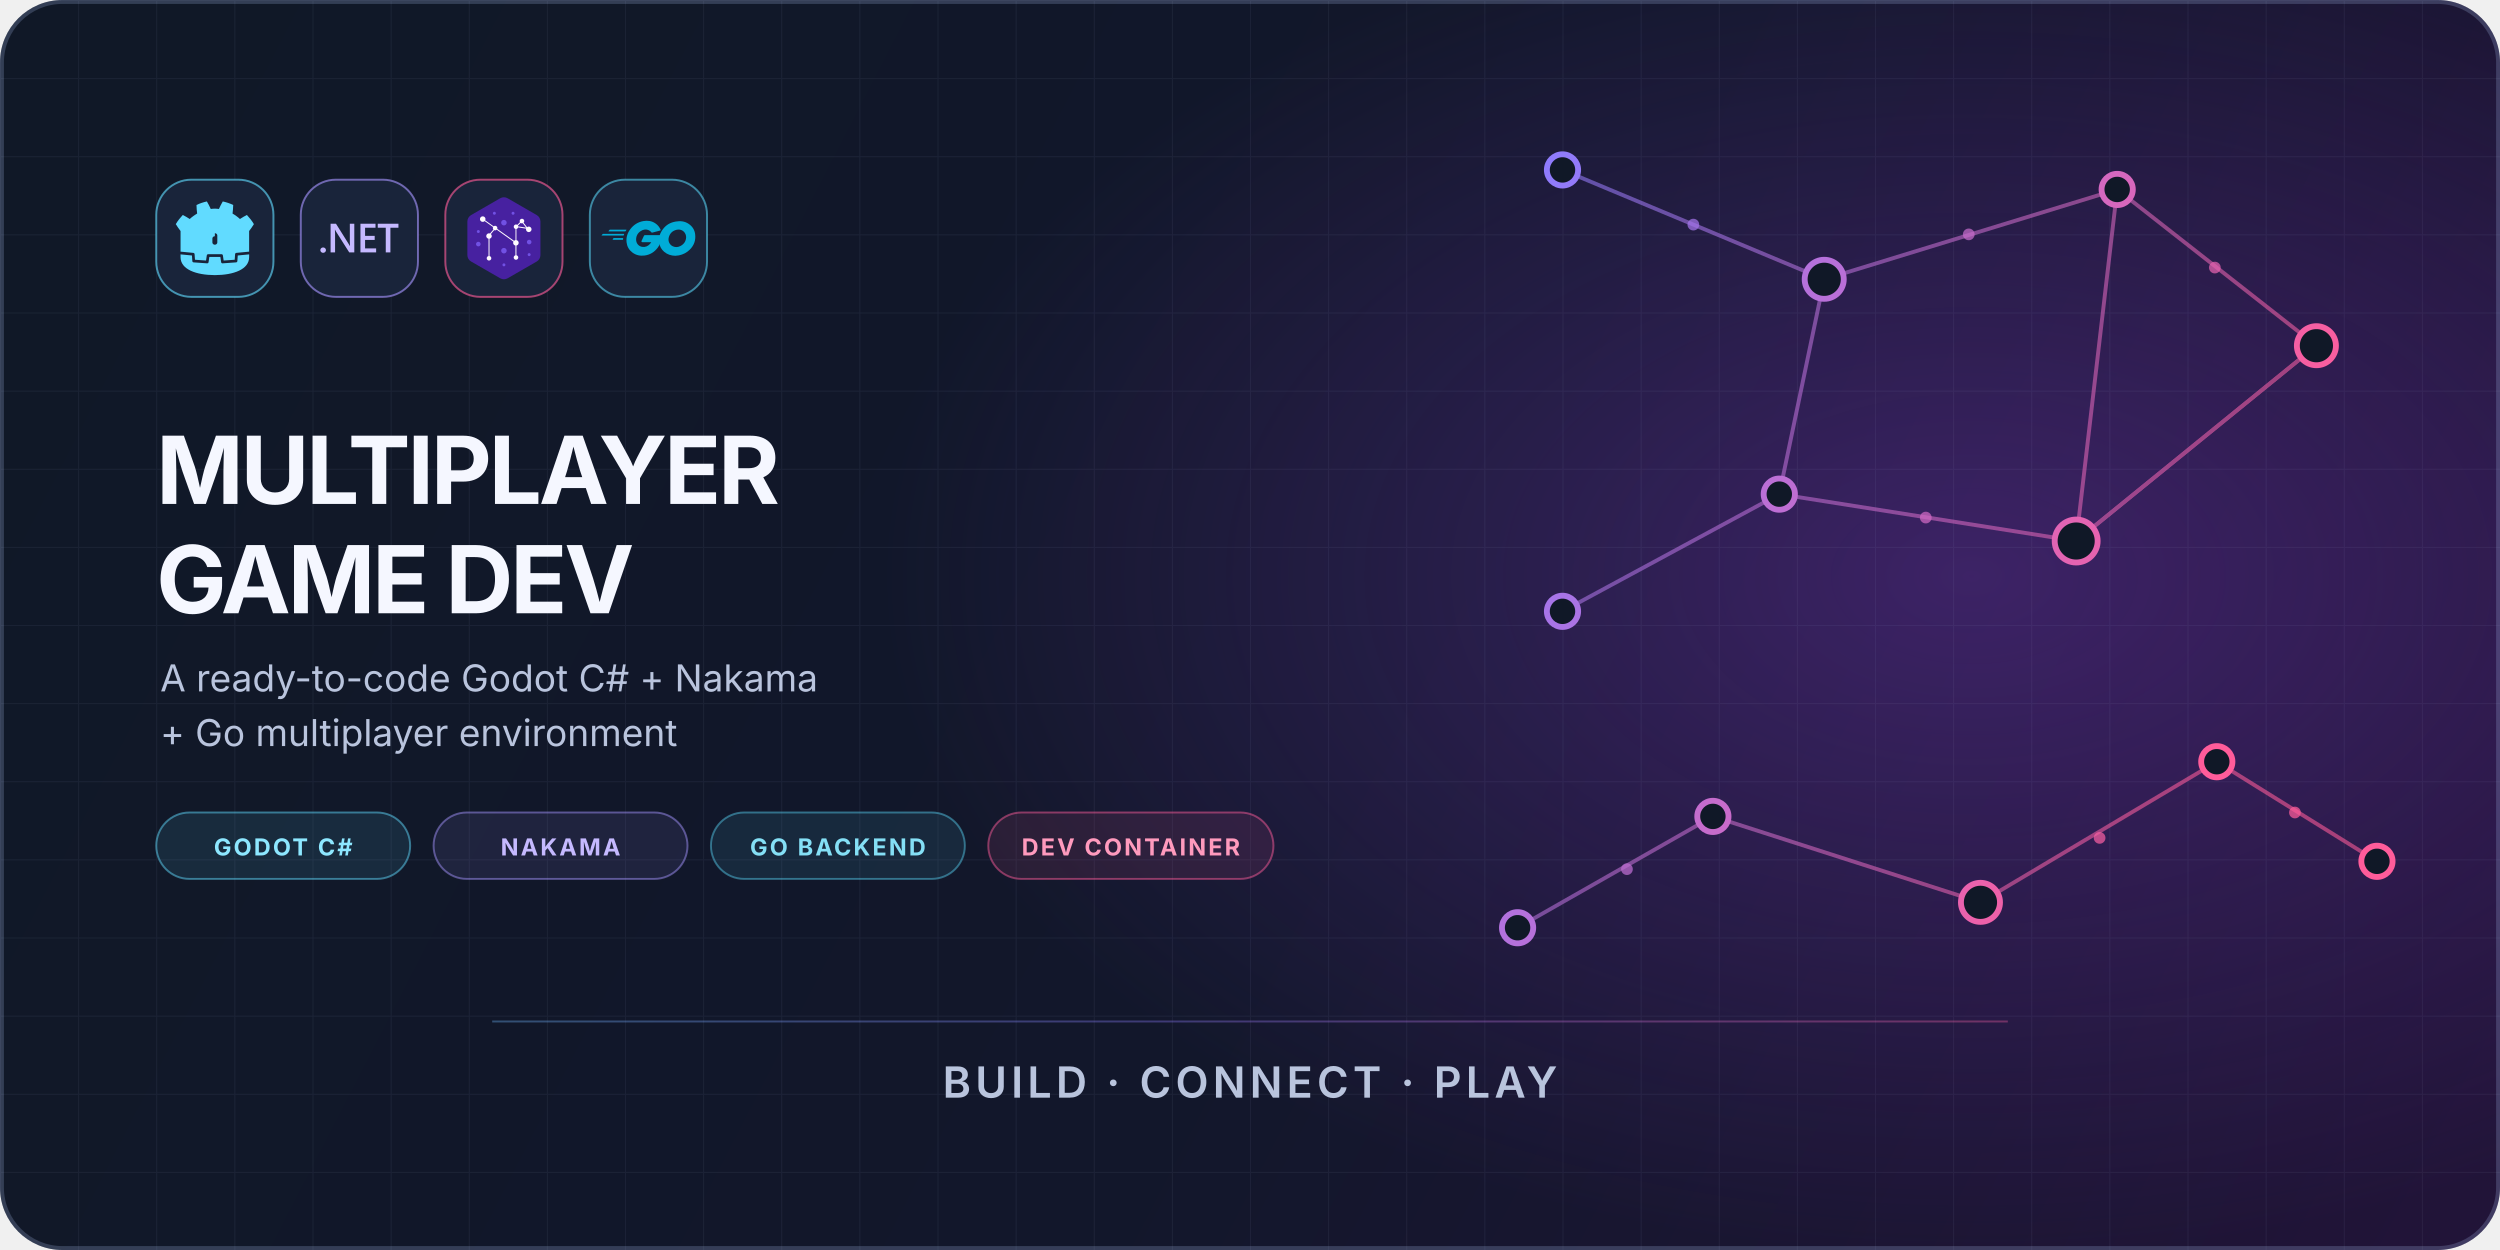
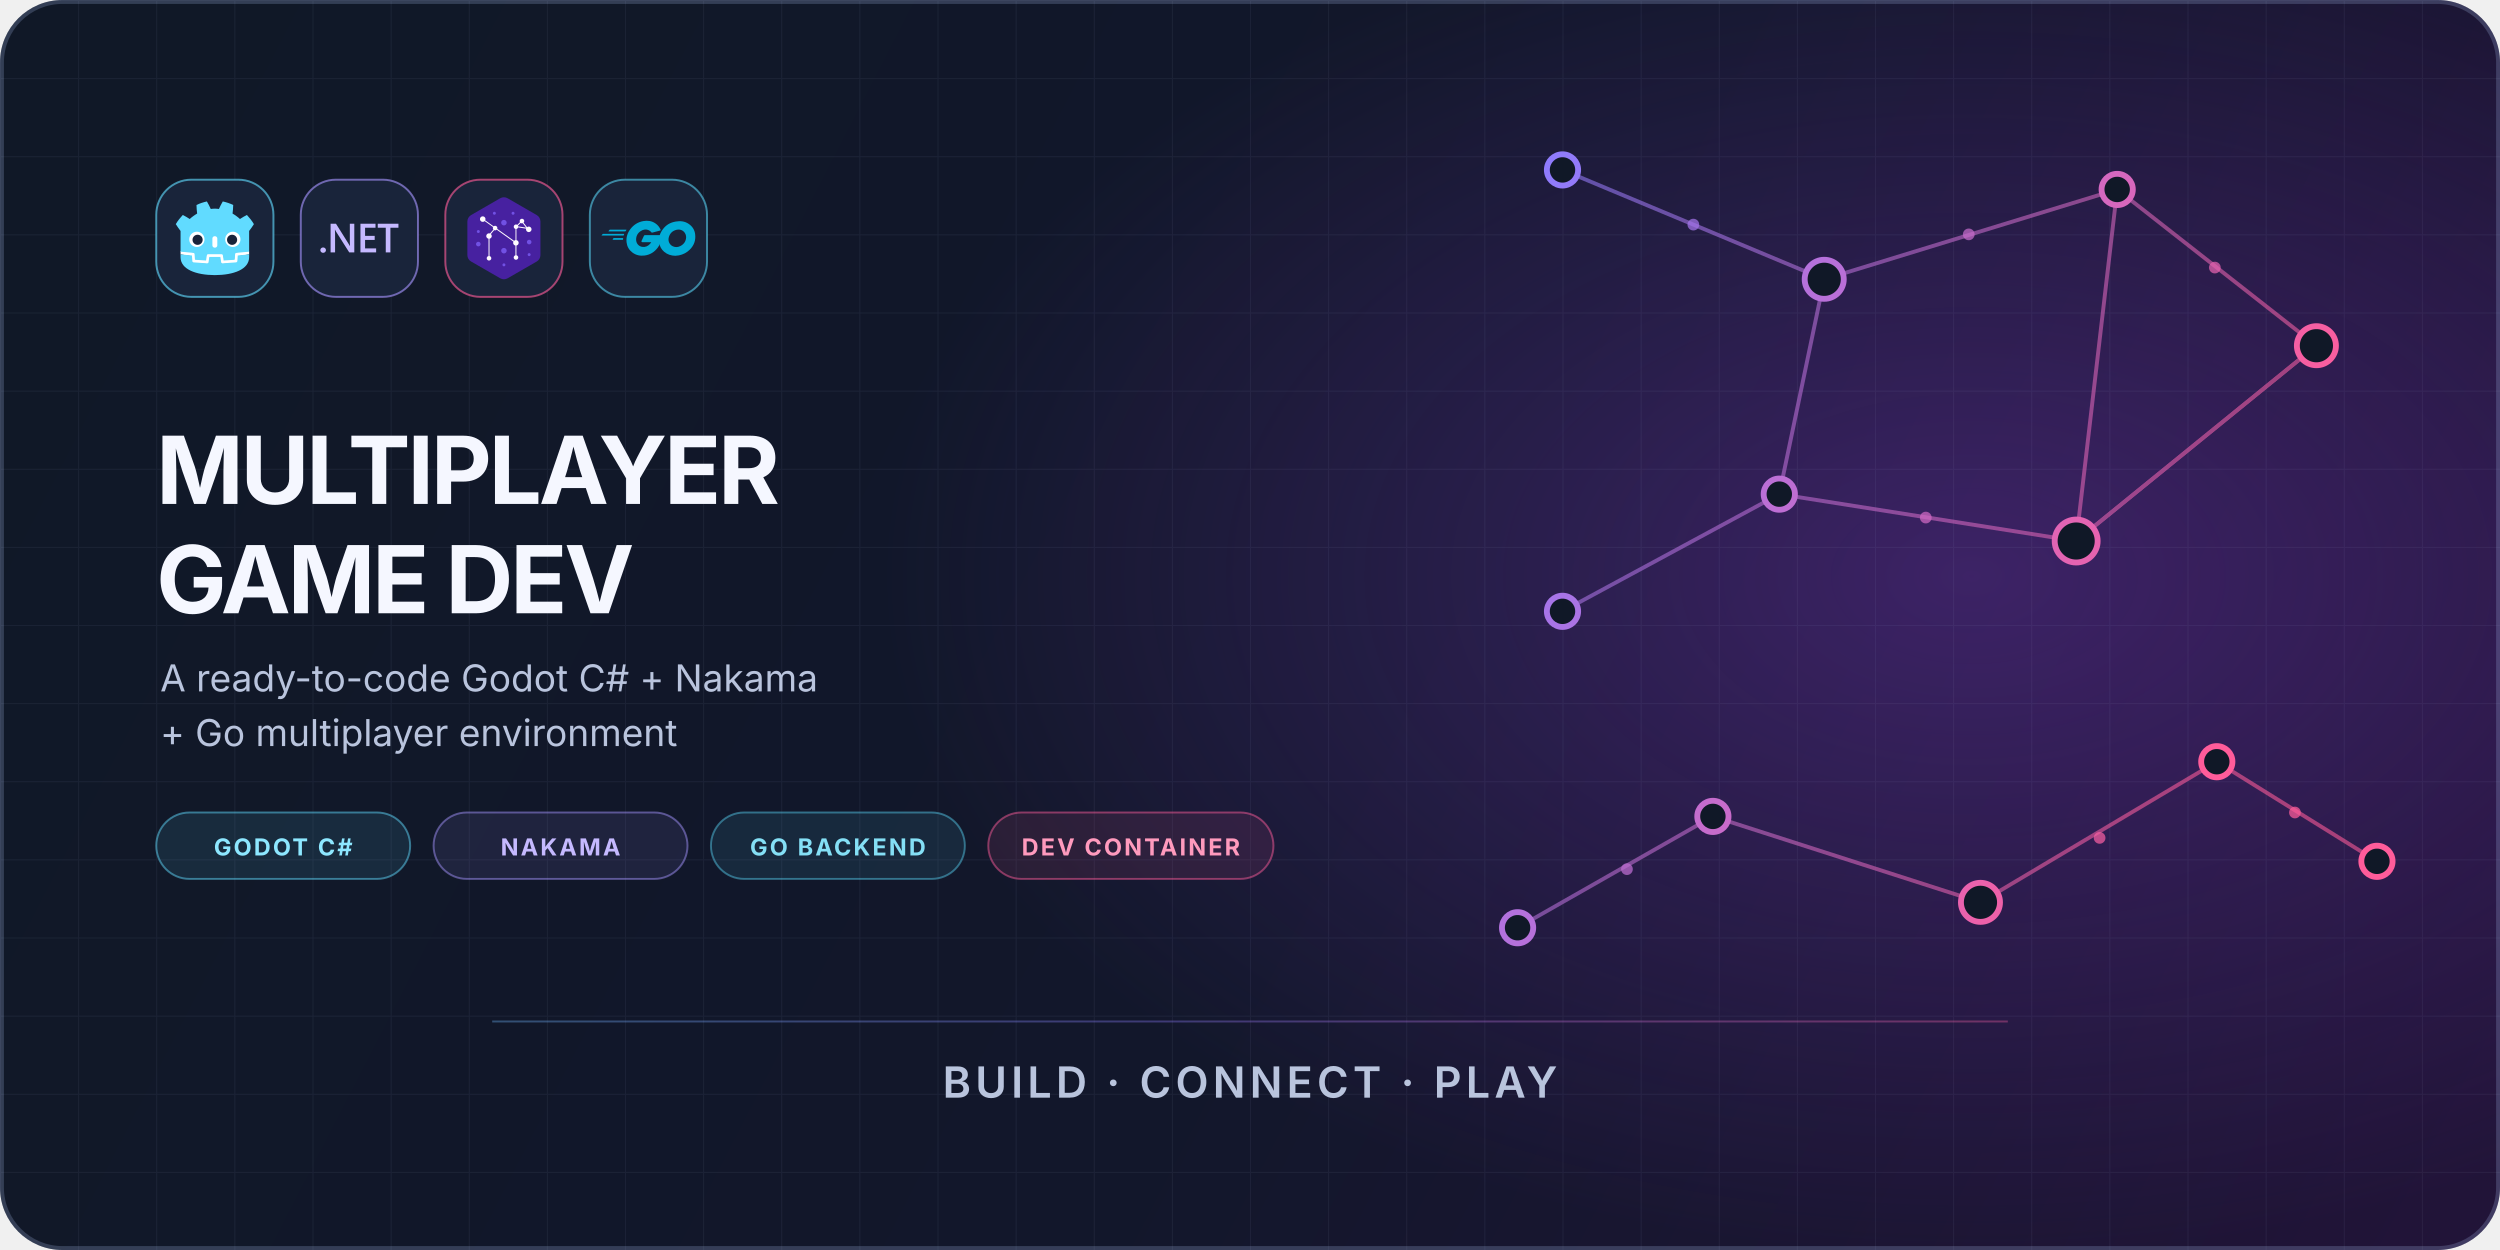
<svg xmlns="http://www.w3.org/2000/svg" width="1280" height="640" viewBox="0 0 1280 640" fill="none">
  <defs>
    <linearGradient id="background" x1="40" y1="20" x2="1240" y2="640" gradientUnits="userSpaceOnUse">
      <stop stop-color="#101827" />
      <stop offset=".55" stop-color="#12172B" />
      <stop offset="1" stop-color="#211438" />
    </linearGradient>
    <linearGradient id="accent" x1="230" y1="150" x2="1070" y2="520" gradientUnits="userSpaceOnUse">
      <stop stop-color="#61DBFF" />
      <stop offset=".52" stop-color="#8C7CFF" />
      <stop offset="1" stop-color="#FF5C9A" />
    </linearGradient>
    <radialGradient id="glow" cx="0" cy="0" r="1" gradientTransform="matrix(0 350 -560 0 1010 295)" gradientUnits="userSpaceOnUse">
      <stop stop-color="#843BCE" stop-opacity=".34" />
      <stop offset="1" stop-color="#843BCE" stop-opacity="0" />
    </radialGradient>
    <pattern id="grid" width="40" height="40" patternUnits="userSpaceOnUse">
      <path d="M40 0H0V40" stroke="#A9B6DA" stroke-opacity=".07" />
    </pattern>
  </defs>
  <rect width="1280" height="640" rx="32" fill="url(#background)" />
  <rect width="1280" height="640" rx="32" fill="url(#glow)" />
  <rect width="1280" height="640" rx="32" fill="url(#grid)" />
  <rect x="1" y="1" width="1278" height="638" rx="31" stroke="#A6B8E5" stroke-opacity=".24" stroke-width="2" />
  <g opacity=".58" stroke="url(#accent)" stroke-width="2">
    <path d="M800 87 934 143 1084 97 1186 177 1063 277 911 253 800 313" />
    <path d="M934 143 911 253M1084 97 1063 277M1186 177 1063 277" />
    <path d="M777 475 877 418 1014 462 1135 390 1217 441" />
  </g>
  <g fill="#101827" stroke="url(#accent)" stroke-width="3">
    <circle cx="800" cy="87" r="8" />
    <circle cx="934" cy="143" r="10" />
    <circle cx="1084" cy="97" r="8" />
    <circle cx="1186" cy="177" r="10" />
    <circle cx="1063" cy="277" r="11" />
    <circle cx="911" cy="253" r="8" />
    <circle cx="800" cy="313" r="8" />
    <circle cx="777" cy="475" r="8" />
    <circle cx="877" cy="418" r="8" />
    <circle cx="1014" cy="462" r="10" />
    <circle cx="1135" cy="390" r="8" />
    <circle cx="1217" cy="441" r="8" />
  </g>
  <g fill="url(#accent)" opacity=".72">
    <circle cx="867" cy="115" r="3" />
    <circle cx="1008" cy="120" r="3" />
    <circle cx="1134" cy="137" r="3" />
    <circle cx="986" cy="265" r="3" />
    <circle cx="833" cy="445" r="3" />
    <circle cx="1075" cy="429" r="3" />
    <circle cx="1175" cy="416" r="3" />
  </g>
  <g font-family="Inter,Segoe UI,Arial,sans-serif">
    <g transform="translate(80 92)">
      <rect width="60" height="60" rx="18" fill="#19243A" stroke="#61DBFF" stroke-opacity=".62" />
-       <svg x="10" y="10" width="40" height="40" viewBox="0 0 24 24">
-         <path fill="#61DBFF" d="M9.56.683c-1.096.244-2.181.583-3.198 1.095.023.898.081 1.758.199 2.632-.395.253-.81.47-1.178.766-.375.288-.758.564-1.097.901-.678-.448-1.396-.869-2.135-1.241C1.353 5.693.608 6.619 0 7.655c.458.741.936 1.435 1.452 2.094h.014v6.356c.012 0 .023 0 .035.003l3.896.376c.204.02.364.184.378.389l.12 1.72 3.399.242.234-1.587c.03-.206.207-.358.415-.358h4.111c.208 0 .385.152.415.358l.234 1.587 3.399-.242.12-1.72a.42.42 0 0 1 .378-.389l3.895-.376c.012 0 .023-.003.035-.003v-.507h.002V9.75h.014c.516-.659.994-1.353 1.452-2.094-.608-1.036-1.354-1.961-2.151-2.819-.739.372-1.457.793-2.135 1.241-.339-.337-.721-.613-1.096-.901-.369-.296-.784-.513-1.178-.766.117-.874.175-1.734.199-2.632-1.017-.512-2.101-.851-3.198-1.095-.438.736-.838 1.533-1.187 2.312-.414-.069-.829-.094-1.246-.099h-.016c-.417.005-.832.03-1.246.099-.349-.779-.749-1.576-1.188-2.312zM6.476 9.989a2.348 2.348 0 1 0 0 4.696 2.348 2.348 0 0 0 0-4.696zm11.049 0a2.348 2.348 0 1 0 0 4.696 2.348 2.348 0 0 0 0-4.696zm-5.524.453a.756.687 0 0 1 .757.687v2.162a.756.687 0 0 1-1.513 0V12.059a.756.687 0 0 1 .756-.687zM1.46 16.946c.002.377.006.789.006.871 0 3.701 4.694 5.479 10.527 5.5h.014c5.832-.02 10.526-1.799 10.526-5.5 0-.084.005-.495.007-.871l-3.502.338-.121 1.729a.421.421 0 0 1-.389.39l-4.181.296a.42.42 0 0 1-.415-.358l-.238-1.614h-3.386l-.238 1.614a.419.419 0 0 1-.445.357l-4.151-.296c-.208-.015-.375-.181-.389-.389l-.12-1.729-3.504-.337z" />
-       </svg>
+       <g transform="translate(7.931034 7.826078) scale(0.04310345)">
+         <path d="m0 0s-.325 1.994-.515 1.976l-36.182-3.491c-2.879-.278-5.115-2.574-5.317-5.459l-.994-14.247L-71-23.218l-1.904 12.912c-.424 2.872-2.932 5.037-5.835 5.037h-38.188c-2.902.0-5.41-2.165-5.834-5.037l-1.905-12.912-27.992 1.997-.994 14.247c-.202 2.886-2.438 5.182-5.317 5.46l-36.2 3.49c-.187.018-.324-1.978-.511-1.978l-.049-7.83 30.658-4.944 1.004-14.374c.203-2.91 2.551-5.263 5.463-5.472l38.551-2.75c.146-.01.29-.016.434-.016 2.897.0 5.401 2.166 5.825 5.038l1.959 13.286h28.005l1.959-13.286c.423-2.871 2.93-5.037 5.831-5.037.142.0.284.005.423.015l38.556 2.75c2.911.209 5.26 2.562 5.463 5.472l1.003 14.374 30.645 4.966z" fill="#FFFFFF" transform="matrix(4.162611 0 0 -4.162611 919.2406 673.1521)" />
+         <path d="m0 0v-47.514-6.035-5.492c.108-.001.216-.005.323-.015l36.196-3.49c1.896-.183 3.382-1.709 3.514-3.609l1.116-15.978 31.574-2.253 2.175 14.747c.282 1.912 1.922 3.329 3.856 3.329h38.188c1.933.0 3.573-1.417 3.855-3.329l2.175-14.747 31.575 2.253 1.115 15.978c.133 1.9 1.618 3.425 3.514 3.609l36.182 3.49c.107.01.214.014.322.015v4.711l.015.005v54.325c5.097 6.416 9.923 13.494 13.621 19.449-5.651 9.62-12.575 18.217-19.976 26.182-6.864-3.455-13.531-7.369-19.828-11.534-3.151 3.132-6.7 5.694-10.186 8.372-3.425 2.751-7.285 4.768-10.946 7.118 1.09 8.117 1.629 16.108 1.846 24.448-9.446 4.754-19.519 7.906-29.708 10.17-4.068-6.837-7.788-14.241-11.028-21.479-3.842.642-7.702.88-11.567.926v.006c-.027.0-.052-.006-.075-.006-.024.0-.049.006-.073.006v-.006c-3.872-.046-7.729-.284-11.572-.926-3.238 7.238-6.956 14.642-11.03 21.479-10.184-2.264-20.258-5.416-29.703-10.17.216-8.34.755-16.331 1.848-24.448-3.668-2.35-7.523-4.367-10.949-7.118-3.481-2.678-7.036-5.24-10.188-8.372-6.297 4.165-12.962 8.079-19.828 11.534-7.401-7.965-14.321-16.562-19.974-26.182 4.443-6.974 9.208-13.983 13.621-19.449z" fill="#61DBFF" transform="matrix(4.162611 0 0 -4.162611 104.6989 427.3873)" />
+         <path d="m0 0-1.121-16.063c-.135-1.936-1.675-3.477-3.611-3.616l-38.555-2.751c-.094-.007-.188-.01-.281-.01-1.916.0-3.569 1.406-3.852 3.33l-2.211 14.994H-81.09l-2.211-14.994c-.297-2.018-2.101-3.469-4.133-3.32l-38.555 2.751c-1.936.139-3.476 1.68-3.611 3.616L-130.721.0l-32.547 3.138c.015-3.498.06-7.33.06-8.093.0-34.374 43.605-50.896 97.781-51.086h.066.067c54.176.19 97.766 16.712 97.766 51.086.0.777.047 4.593.063 8.093z" fill="#61DBFF" transform="matrix(4.162611 0 0 -4.162611 784.0714 718.7231)" />
+         <path d="m0 0c0-12.052-9.765-21.815-21.813-21.815-12.042.0-21.81 9.763-21.81 21.815.0 12.044 9.768 21.802 21.81 21.802C-9.765 21.802.0 12.044.0.0" fill="#FFFFFF" transform="matrix(4.162611 0 0 -4.162611 389.2148 527.1513)" />
+         <path d="m0 0c0-7.994-6.479-14.473-14.479-14.473-7.996.0-14.479 6.479-14.479 14.473s6.483 14.479 14.479 14.479C-6.479 14.479.0 7.994.0.0" fill="#19243A" transform="matrix(4.162611 0 0 -4.162611 367.3669 532.5371)" />
+         <path d="m0 0c-3.878.0-7.021 2.858-7.021 6.381v20.081c0 3.52 3.143 6.381 7.021 6.381s7.028-2.861 7.028-6.381V6.381c0-3.523-3.15-6.381-7.028-6.381" fill="#FFFFFF" transform="matrix(4.162611 0 0 -4.162611 511.9934 626.2198)" />
+         <path d="m0 0c0-12.052 9.765-21.815 21.815-21.815 12.041.0 21.808 9.763 21.808 21.815.0 12.044-9.767 21.802-21.808 21.802-12.05.0-21.815-9.758-21.815-21.802" fill="#FFFFFF" transform="matrix(4.162611 0 0 -4.162611 634.7871 527.1513)" />
+         <path d="m0 0c0-7.994 6.477-14.473 14.471-14.473C22.473-14.473 28.95-7.994 28.95.0s-6.477 14.479-14.479 14.479C6.477 14.479.0 7.994.0.0" fill="#19243A" transform="matrix(4.162611 0 0 -4.162611 656.6406 532.5371)" />
+       </g>
    </g>
    <g transform="translate(154 92)">
      <rect width="60" height="60" rx="18" fill="#19243A" stroke="#A694FF" stroke-opacity=".62" />
      <svg x="10" y="10" width="40" height="40" viewBox="0 0 24 24">
        <path fill="#C5B9FF" d="M24 8.77h-2.468v7.565h-1.425V8.77h-2.462V7.53H24zm-6.852 7.565h-4.821V7.53h4.63v1.24h-3.205v2.494h2.953v1.234h-2.953v2.604h3.396zm-6.708 0H8.882L4.78 9.863a2.896 2.896 0 0 1-.258-.51h-.036c.032.189.048.592.048 1.21v5.772H3.157V7.53h1.659l3.965 6.32c.167.261.275.442.323.54h.024c-.04-.233-.06-.629-.06-1.185V7.529h1.372zm-8.703-.693a.868.829 0 0 1-.869.829.868.829 0 0 1-.868-.83.868.829 0 0 1 .868-.828.868.829 0 0 1 .869.829Z" />
      </svg>
    </g>
    <g transform="translate(228 92)">
      <rect width="60" height="60" rx="18" fill="#19243A" stroke="#FF5C9A" stroke-opacity=".62" />
      <svg x="9" y="9" width="42" height="42" viewBox="0 0 512 512" preserveAspectRatio="xMidYMid meet">
        <path fill="#4721a0" d="M484 360.9V151.1c0-16.5-8.8-31.8-23.2-40L279.1 6.2c-14.2-8.3-32-8.3-46.3 0L51.2 111.1C37 119.4 28 134.6 28 151.1v209.8c0 16.5 8.8 31.8 23.2 40l181.7 104.8c14.2 8.3 32 8.3 46.3 0l181.7-104.8c14.1-8.3 23.1-23.5 23.1-40" />
        <path fill="#7151e4" d="M413.6 348.7c-5.1 0-9.3 4.2-9.3 9.3s4.2 9.3 9.3 9.3 9.3-4.2 9.3-9.3-4.2-9.3-9.3-9.3m-157.5 63.9c-5.1 0-9.3 4.2-9.3 9.3s4.2 9.3 9.3 9.3 9.3-4.2 9.3-9.3-4.2-9.3-9.3-9.3m57-322c-5.1 0-9.3 4.2-9.3 9.3s4.2 9.3 9.3 9.3 9.3-4.2 9.3-9.3-4.2-9.3-9.3-9.3m-116.6 0c-5.1 0-9.3 4.2-9.3 9.3s4.2 9.3 9.3 9.3 9.3-4.2 9.3-9.3-4.1-9.3-9.3-9.3M413.6 294c7.8 0 14.4-6.4 14.4-14.4s-6.4-14.4-14.4-14.4-14.2 6.4-14.2 14.4 6.3 14.4 14.2 14.4m-157.5 22.1c-9.6 0-17.3 7.8-17.3 17.3 0 9.4 7.8 17.3 17.3 17.3s17.3-7.8 17.3-17.3-7.9-17.3-17.3-17.3m0-174.9c-9.6 0-17.3 7.8-17.3 17.3 0 9.4 7.8 17.3 17.3 17.3s17.3-7.8 17.3-17.3-7.9-17.3-17.3-17.3M96.4 223.1c5.1 0 9.3-4.2 9.3-9.3s-4.2-9.3-9.3-9.3-9.3 4.2-9.3 9.3 4.1 9.3 9.3 9.3m0 54.7c-7.8 0-14.4 6.4-14.4 14.4s6.4 14.4 14.4 14.4 14.2-6.4 14.2-14.4-6.4-14.4-14.2-14.4" />
        <path fill="#fffbff" d="M411.3 182.9c-4.1 0-7.7 1.6-10.6 4l-21.9-28.3c2.5-2.6 4.1-6.2 4.1-10.1 0-8-6.4-14.4-14.2-14.4s-14.4 6.4-14.4 14.4c0 2.6.8 4.9 2 6.9l-16.9 16.9c-2.3-1.5-4.9-2.6-7.8-2.6-8 0-14.2 6.4-14.2 14.4 0 6.8 4.7 12.2 10.9 13.7v69.3c-3.5.6-6.4 2.5-8.8 4.8l-105.3-74.8c.9-2.3 1.4-4.7.9-7.2-1.4-7.7-8.6-13.1-16.5-11.7-2.5.4-4.7 1.6-6.5 3.2l-53-37.7c1.5-3.1 2.4-6.6 1.8-10.3-1.6-9.4-10.6-15.8-20-14.2s-15.8 10.6-14.2 20 10.6 15.8 20 14.2c3.6-.6 6.5-2.5 8.9-4.8l52.9 37.6c-1.3 2.6-2 5.5-1.4 8.5.5 2.6 1.8 4.7 3.4 6.6l-21.1 24.8c-2-.8-4.1-1.3-6.3-1.3-9.6 0-17.3 7.8-17.3 17.3 0 8.4 6.3 15.2 14.2 16.7v108c-6.4 1.4-11.4 6.9-11.4 13.8 0 8 6.4 14.4 14.4 14.4s14.4-6.4 14.4-14.4c0-6.8-4.8-12.3-11.2-13.8v-108c7.9-1.6 14.1-8.3 14.1-16.6 0-5-2.3-9.4-5.7-12.6l20.7-24.4c2.5 1.2 5.3 1.9 8.2 1.3 3-.6 5.4-2.2 7.5-4.2L315.6 277c-1.5 3.1-2.4 6.6-1.8 10.3 1.3 7.5 7.2 12.8 14.2 14.1v60.7c-6.2 1.6-10.9 6.9-10.9 13.7 0 8 6.4 14.4 14.2 14.4s14.4-6.4 14.4-14.4c0-7-5-12.5-11.5-13.8v-60.6c9.2-1.8 15.3-10.6 13.8-19.8-1.2-7.3-6.9-12.7-13.8-14V198c5.1-1.1 9.2-4.8 10.7-9.8l49.9 7.7c-.4 1.4-.9 2.7-.9 4.3 0 9.4 7.8 17.3 17.3 17.3 9.4 0 17.3-7.8 17.3-17.3.1-9.4-7.7-17.3-17.2-17.3m-65.9-1c-.3-1.8-.9-3.5-1.8-5l16.8-16.8c2.3 1.7 5.1 2.8 8.2 2.8 1.7 0 3.3-.4 4.9-1l21.4 27.6z" />
      </svg>
    </g>
    <g transform="translate(302 92)">
      <rect width="60" height="60" rx="18" fill="#19243A" stroke="#54C8E8" stroke-opacity=".62" />
      <svg x="6" y="21" width="48" height="18" viewBox="0 0 205.4 76.7" preserveAspectRatio="xMidYMid meet">
        <path fill="#00acd7" d="M15.5 23.2c-.4 0-.5-.2-.3-.5l2.1-2.7c.2-.3.7-.5 1.1-.5h35.7c.4 0 .5.3.3.6l-1.7 2.6c-.2.3-.7.6-1 .6zM.4 32.4c-.4 0-.5-.2-.3-.5l2.1-2.7c.2-.3.7-.5 1.1-.5h45.6c.4 0 .6.3.5.6l-.8 2.4c-.1.4-.5.6-.9.6zm24.2 9.2c-.4 0-.5-.3-.3-.6l1.4-2.5c.2-.3.6-.6 1-.6h20c.4 0 .6.3.6.7l-.2 2.4c0 .4-.4.7-.7.7z" />
        <path fill="#00acd7" d="M128.4 21.4c-6.3 1.6-10.6 2.8-16.8 4.4-1.5.4-1.6.5-2.9-1-1.5-1.7-2.6-2.8-4.7-3.8-6.3-3.1-12.4-2.2-18.1 1.5-6.8 4.4-10.3 10.9-10.2 19 .1 8 5.6 14.6 13.5 15.7 6.8.9 12.5-1.5 17-6.6.9-1.1 1.7-2.3 2.7-3.7H89.6c-2.1 0-2.6-1.3-1.9-3 1.3-3.1 3.7-8.3 5.1-10.9.3-.6 1-1.6 2.5-1.6h36.4c-.2 2.7-.2 5.4-.6 8.1-1.1 7.2-3.8 13.8-8.2 19.6-7.2 9.5-16.6 15.4-28.5 17-9.8 1.3-18.9-.6-26.9-6.6-7.4-5.6-11.6-13-12.7-22.2-1.3-10.9 1.9-20.7 8.5-29.3C70.4 8.7 79.8 2.8 91.3.7c9.4-1.7 18.4-.6 26.5 4.9 5.3 3.5 9.1 8.3 11.6 14.1.6.9.2 1.4-1 1.7" />
        <path fill="#00acd7" d="M161.5 76.7c-9.1-.2-17.4-2.8-24.4-8.8-5.9-5.1-9.6-11.6-10.8-19.3-1.8-11.3 1.3-21.3 8.1-30.2 7.3-9.6 16.1-14.6 28-16.7 10.2-1.8 19.8-.8 28.5 5.1 7.9 5.4 12.8 12.7 14.1 22.3 1.7 13.5-2.2 24.5-11.5 33.9-6.6 6.7-14.7 10.9-24 12.8-2.7.5-5.4.6-8 .9m23.8-40.4c-.1-1.3-.1-2.3-.3-3.3-1.8-9.9-10.9-15.5-20.4-13.3-9.3 2.1-15.3 8-17.5 17.4-1.8 7.8 2 15.7 9.2 18.9 5.5 2.4 11 2.1 16.3-.6 7.9-4.1 12.2-10.5 12.7-19.1" />
      </svg>
    </g>
    <text x="80" y="258" fill="#F5F7FF" font-size="48" font-weight="750" letter-spacing="-1.5">MULTIPLAYER</text>
    <text x="80" y="314" fill="#F5F7FF" font-size="48" font-weight="750" letter-spacing="-1.5">GAME DEV</text>
    <text x="82" y="354" fill="#B9C4DD" font-size="19">A ready-to-code Godot C# + Nakama</text>
    <text x="82" y="382" fill="#B9C4DD" font-size="19">+ Go multiplayer environment</text>
    <g font-size="12" font-weight="700" letter-spacing="1.1">
      <rect x="80" y="416" width="130" height="34" rx="17" fill="#61DBFF" fill-opacity=".1" stroke="#61DBFF" stroke-opacity=".48" />
      <text x="145" y="438" fill="#8DE7FF" text-anchor="middle">GODOT C#</text>
      <rect x="222" y="416" width="130" height="34" rx="17" fill="#A694FF" fill-opacity=".1" stroke="#A694FF" stroke-opacity=".48" />
      <text x="287" y="438" fill="#C5B9FF" text-anchor="middle">NAKAMA</text>
      <rect x="364" y="416" width="130" height="34" rx="17" fill="#54C8E8" fill-opacity=".1" stroke="#54C8E8" stroke-opacity=".48" />
      <text x="429" y="438" fill="#84DFF5" text-anchor="middle">GO BACKEND</text>
      <rect x="506" y="416" width="146" height="34" rx="17" fill="#FF5C9A" fill-opacity=".1" stroke="#FF5C9A" stroke-opacity=".48" />
      <text x="579" y="438" fill="#FF9ABD" text-anchor="middle">DEV CONTAINER</text>
    </g>
  </g>
  <path d="M252 523H1028" stroke="url(#accent)" stroke-opacity=".35" />
  <text x="640" y="562" fill="#B9C4DD" font-family="Inter,Segoe UI,Arial,sans-serif" font-size="22" font-weight="600" letter-spacing="2.2" text-anchor="middle">BUILD · CONNECT · PLAY</text>
</svg>
